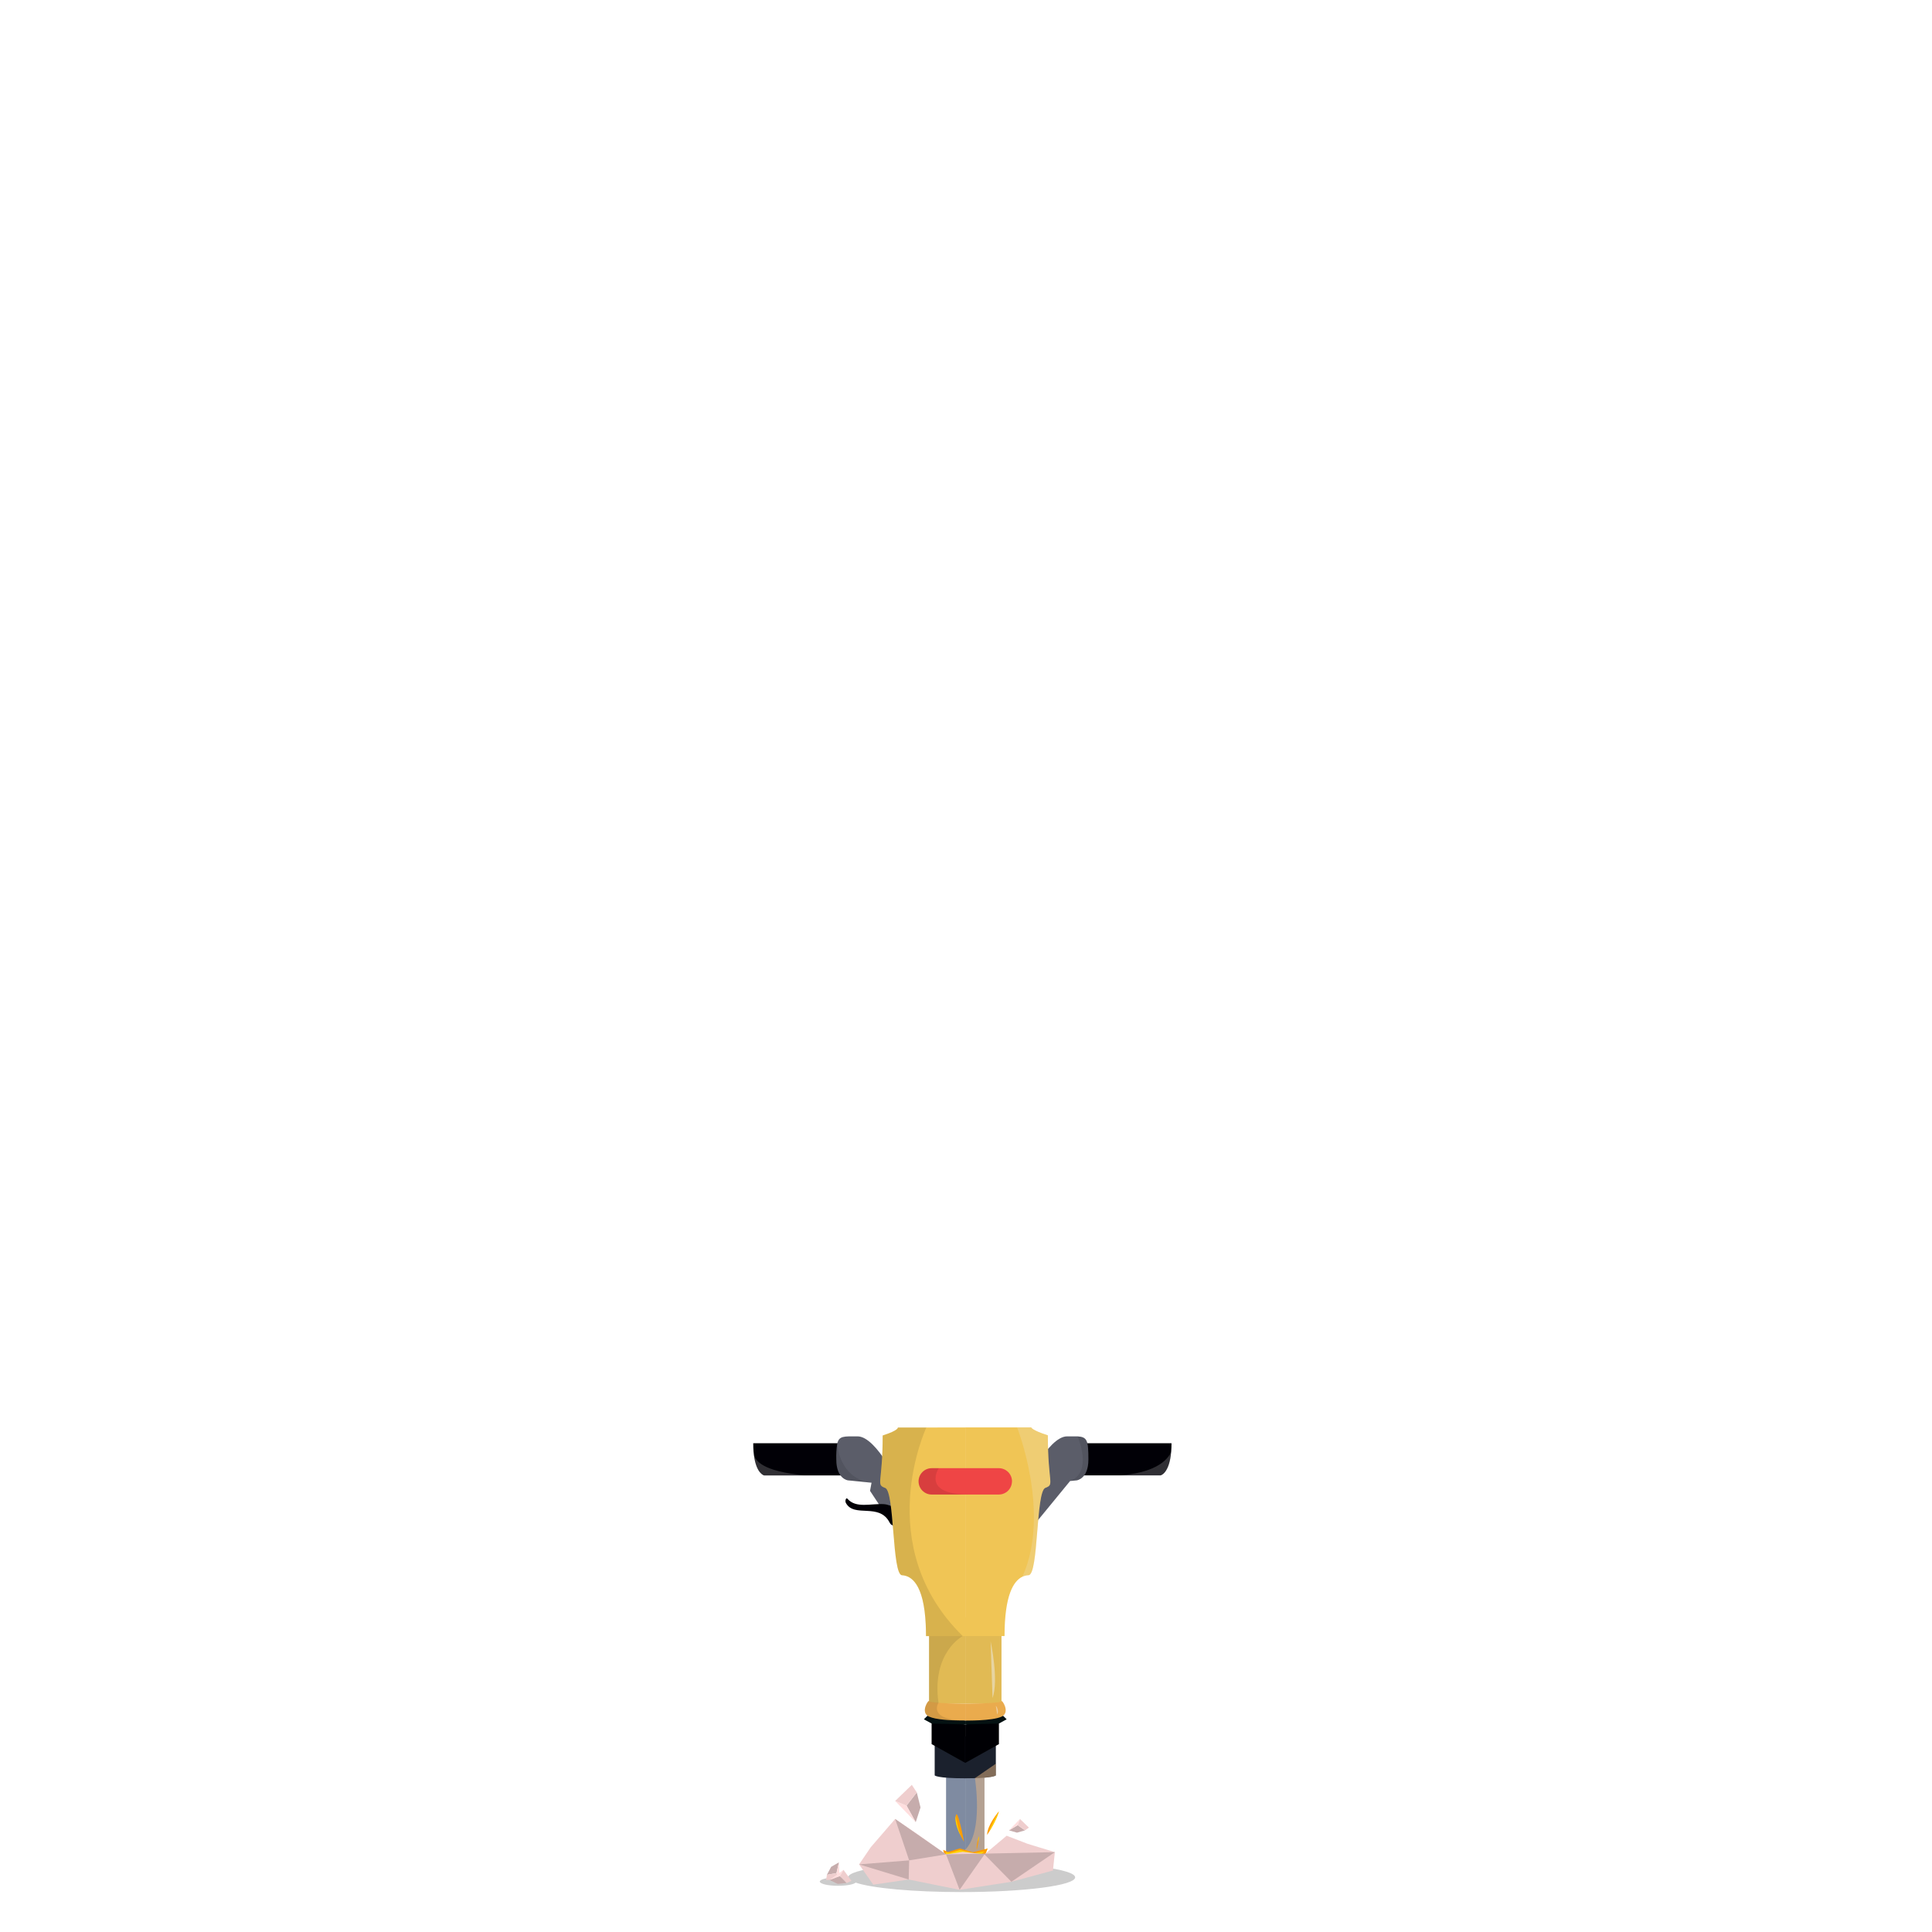
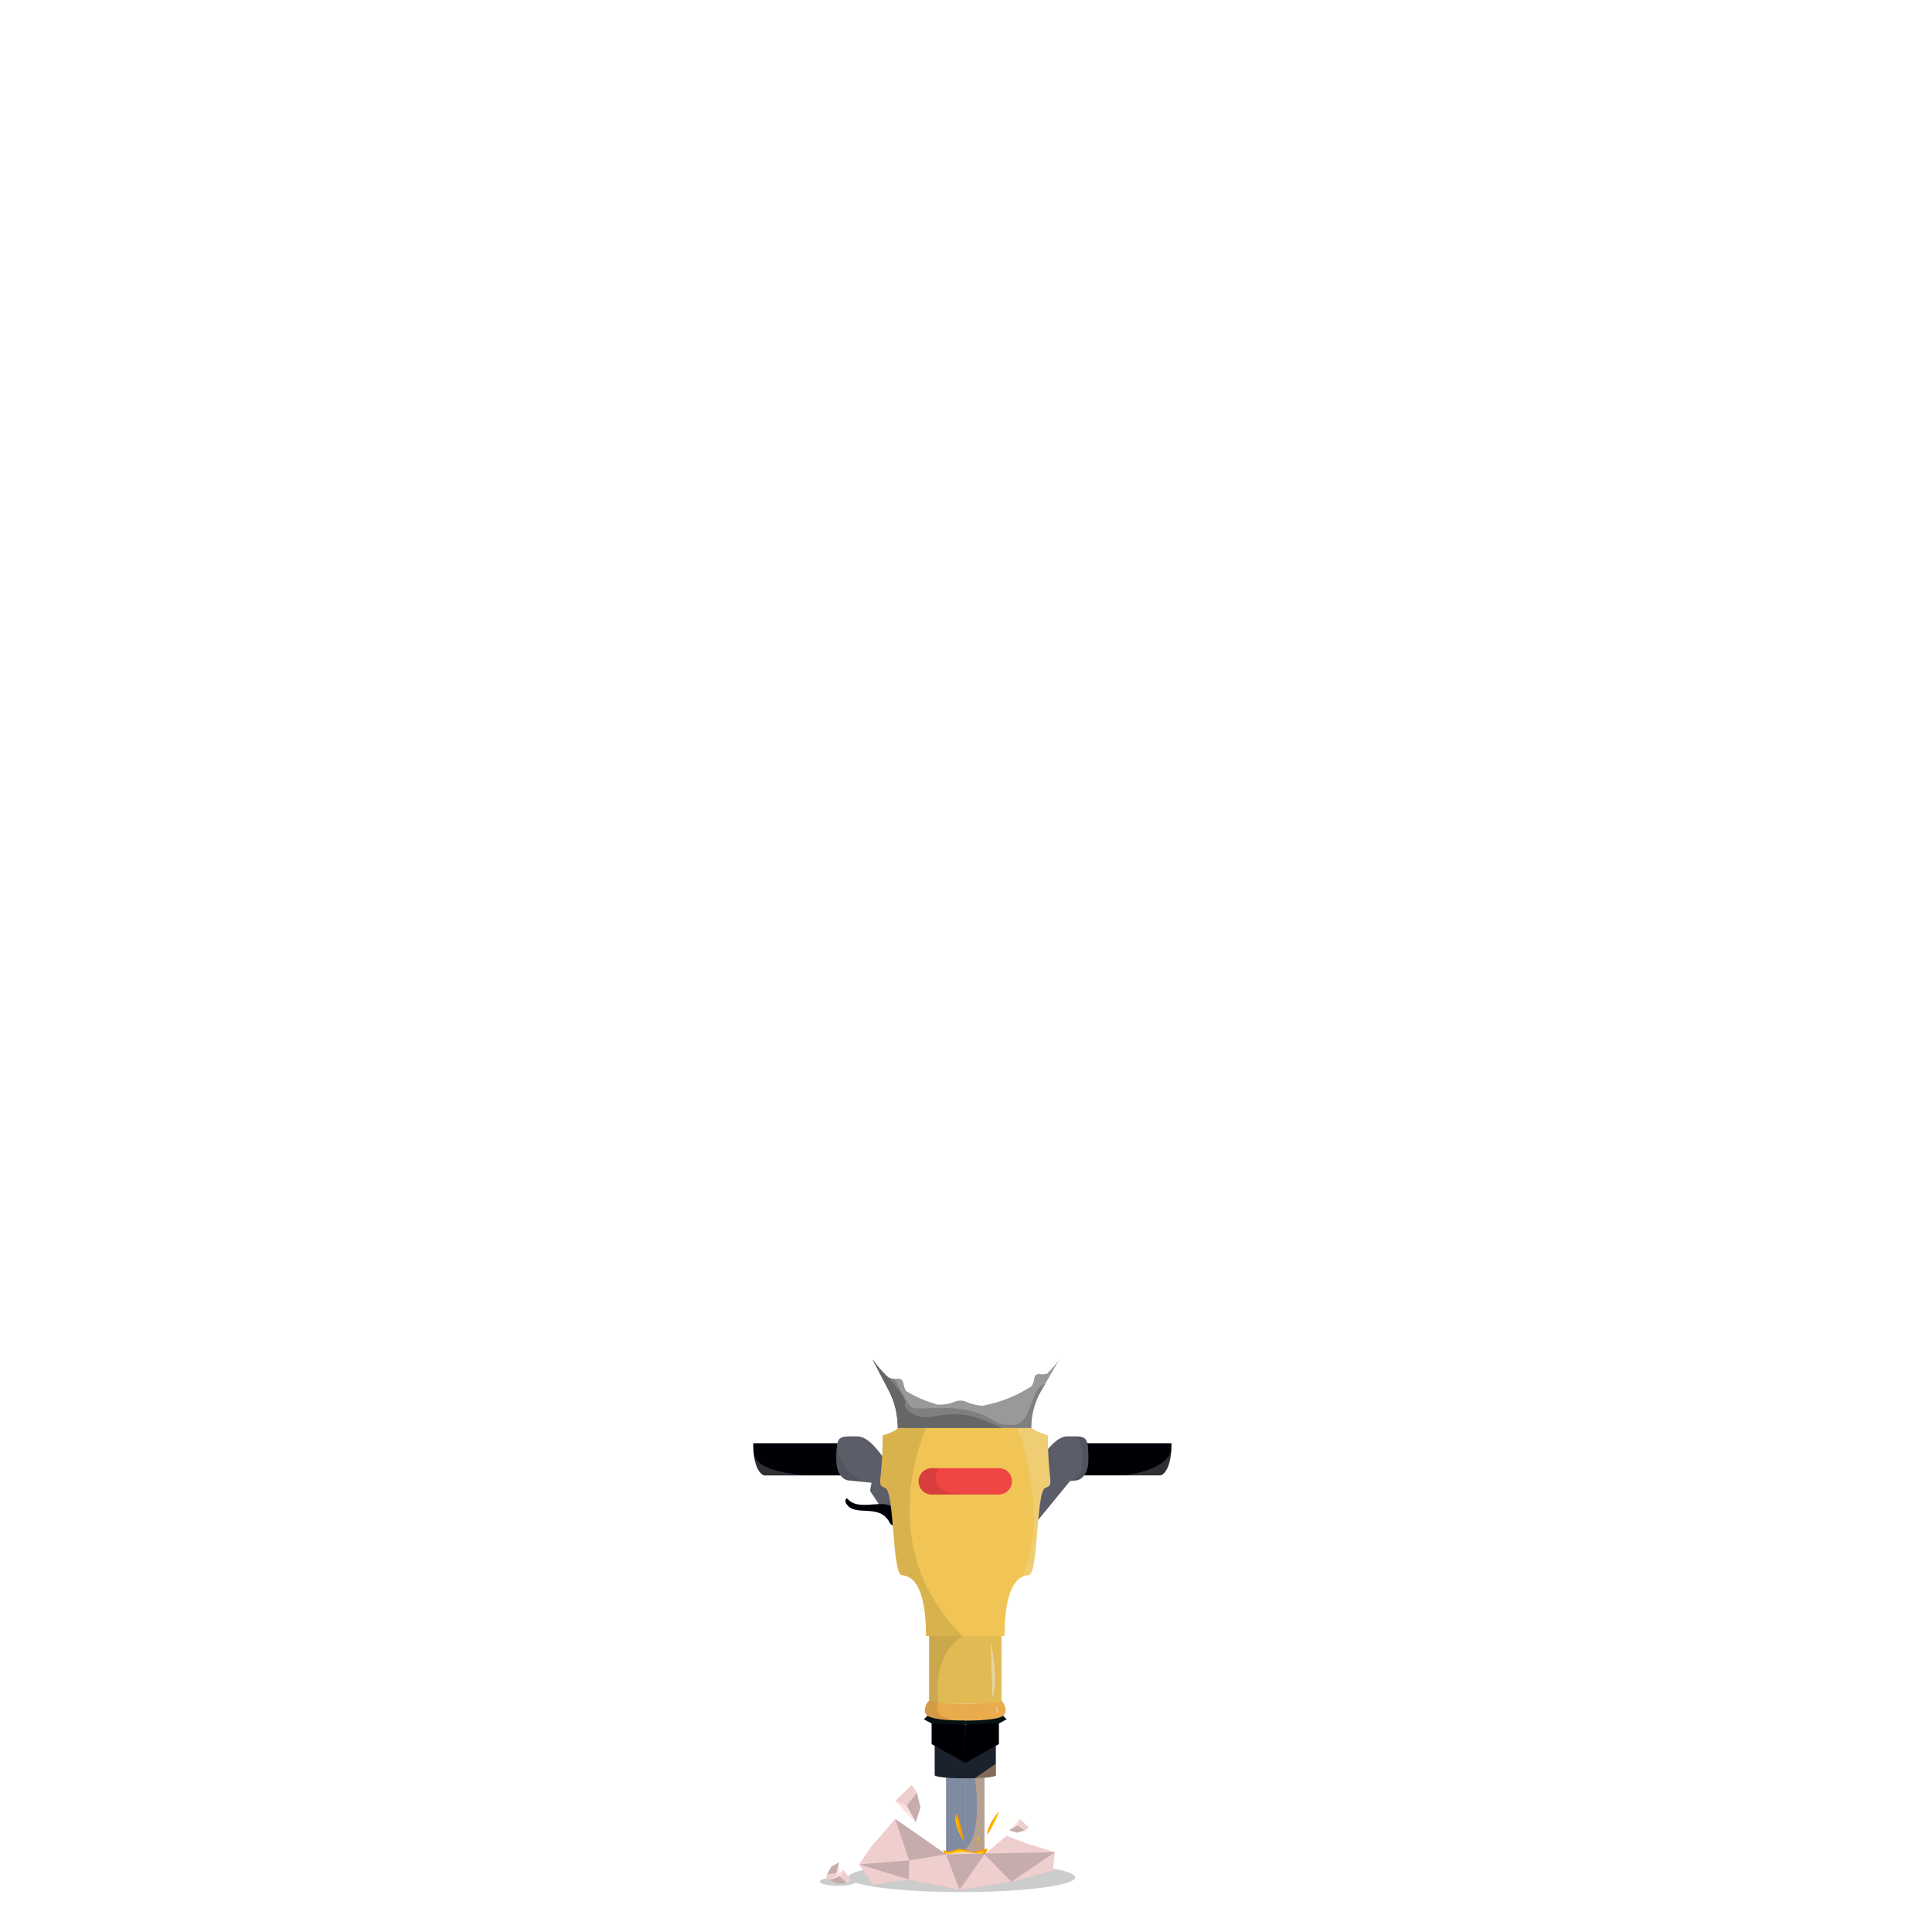
<svg xmlns="http://www.w3.org/2000/svg" viewBox="0 0 1000 1000">
  <defs>
-     <style>.cls-1{fill:none;}.cls-15,.cls-2{opacity:0.2;}.cls-3{fill:#010006;}.cls-4{fill:#5b5d69;}.cls-5{fill:#7f8ba1;}.cls-6{fill:#1b212d;}.cls-7{fill:#000004;}.cls-8{fill:#041112;}.cls-9{fill:#e1ba54;}.cls-10{fill:#eaab4d;}.cls-11{fill:#f0c555;}.cls-12{fill:#ef4545;}.cls-13,.cls-15{fill:#ededed;}.cls-13,.cls-16{opacity:0.5;}.cls-14{opacity:0.1;}.cls-16{fill:#eab883;}.cls-17{fill:#ff9d00;}.cls-18{fill:#ffd400;}.cls-19{fill:#efcece;}.cls-20{fill:#c6acac;}.cls-21{fill:#ffdede;}</style>
+     <style>.cls-1{fill:none;}.cls-15,.cls-2{opacity:0.2;}.cls-3{fill:#010006;}.cls-4{fill:#5b5d69;}.cls-5{fill:#7f8ba1;}.cls-6{fill:#1b212d;}.cls-7{fill:#000004;}.cls-8{fill:#041112;}.cls-9{fill:#e1ba54;}.cls-10{fill:#eaab4d;}.cls-11{fill:#f0c555;}.cls-12{fill:#ef4545;}.cls-13,.cls-15{fill:#ededed;}.cls-13,.cls-16{opacity:0.5;}.cls-14{opacity:0.1;}.cls-16{fill:#eab883;}.cls-17{fill:#ff9d00;}.cls-18{fill:#ffd400;}.cls-19{fill:#efcece;}.cls-20{fill:#c6acac;}.cls-21{fill:#ffdede;}.cls-22{fill:#999;}.cls-23{fill:#7f7f7f;}.cls-24{fill:#666;}</style>
  </defs>
  <g id="Layer_2" data-name="Layer 2">
    <g id="OutPut">
      <rect id="BG" class="cls-1" width="1000" height="1000" />
    </g>
    <g id="Stand">
      <g id="_0" data-name="0">
        <path class="cls-2" d="M556.5,971.71c0,4.21-26.3,7.62-58.75,7.62-25,0-46.41-2-54.87-4.89-1,.94-4.73,1.64-9.13,1.64-5.2,0-9.42-1-9.42-2.19s4.22-2.18,9.42-2.18a33.58,33.58,0,0,1,5.33.39,1.09,1.09,0,0,1-.08-.39c0-4.21,26.3-7.63,58.75-7.63S556.5,967.5,556.5,971.71Z" />
        <path class="cls-3" d="M442.84,747v16.67H395.5s-4.06-.84-5.28-10.59c-.08-.57-.14-1.17-.19-1.8h0c-.1-1.28-.16-2.7-.16-4.27Z" />
        <path class="cls-4" d="M466.12,770.06v25.51l-15.79-23.9.78-4.22-12.24-1.23s-6-.71-6-10.76a43.93,43.93,0,0,1,.46-8.06c.89-4.32,3.47-3.94,10.54-3.94C453.87,743.46,466.12,770.06,466.12,770.06Z" />
        <polygon class="cls-5" points="499.62 920.45 499.62 959.83 489.68 959.83 489.68 920.12 492.7 916.97 499.62 920.45" />
        <path class="cls-6" d="M483.79,903.63v15.3s.91,1.52,15.83,1.52V898.68Z" />
        <polygon class="cls-7" points="482.2 892.1 482.2 902.75 499.62 912.47 499.62 892.55 485.95 890.51 482.2 892.1" />
        <polygon class="cls-8" points="480.06 888.05 478.2 889.91 482.2 892.1 499.62 892.55 499.62 890.5 480.06 888.05" />
        <path class="cls-3" d="M466.71,782.69s-4.8-3.9-9.37-4.15c-6.65-.37-14.33,2.3-18.72-2.81-.69-.8-1.38,1.08-.8,2.17,4.28,8,17.38-.42,22.74,10.34,1.64,3.3,8-.16,8-.16Z" />
        <polygon class="cls-9" points="499.62 837.07 499.62 881.84 480.87 881.84 480.87 841.49 499.62 837.07" />
        <path class="cls-10" d="M499.62,881.84v8.66s-1.16,0-2.93,0c-4.34,0-12.33-.39-15.82-2-4.91-2.23,0-9.13,0-8,0,.39,2.1.67,4.89.86C491.32,881.79,499.62,881.84,499.62,881.84Z" />
        <path class="cls-11" d="M499.62,738.85v108H479.29q0-3.35-.15-6.24c-1.05-20.83-7.47-25-12.27-25.26-5.25-.25-3.75-43.36-8.69-45.2S456.87,768,456.87,743c8.5-2.75,7.84-4.11,7.84-4.11Z" />
        <path class="cls-3" d="M606.37,747c0,1.57-.06,3-.16,4.28v0c-.92,11.42-5.46,12.36-5.46,12.36H553.4V747Z" />
        <path class="cls-4" d="M563.35,755.46c0,10-6,10.76-6,10.76l-3.47.35-23.78,29V770.06s12.25-26.6,22.23-26.6c2.21,0,4,0,5.4,0h0C562.73,743.79,563.35,745.54,563.35,755.46Z" />
        <polygon class="cls-5" points="509.56 920.12 509.56 959.83 499.62 959.83 499.62 920.45 506.54 916.97 507.73 918.21 509.56 920.12" />
        <path class="cls-6" d="M515.45,903.63v15.3s-.45.75-5.89,1.2c-1.33.11-3,.2-5,.25-1.45,0-3.1.07-5,.07V898.68Z" />
        <polygon class="cls-7" points="517.04 892.1 517.04 902.75 499.62 912.47 499.62 892.55 513.29 890.51 517.04 892.1" />
        <polygon class="cls-8" points="519.18 888.05 521.04 889.91 517.04 892.1 499.62 892.55 499.62 890.5 519.18 888.05" />
        <polygon class="cls-9" points="518.37 841.49 518.37 881.84 499.62 881.84 499.62 837.07 518.37 841.49" />
        <path class="cls-10" d="M499.62,881.84s18.75-.12,18.75-1.29,4.91,5.74,0,8-18.75,2-18.75,2Z" />
        <path class="cls-11" d="M541.06,770.12c-4.94,1.84-3.44,45-8.69,45.2a8.26,8.26,0,0,0-3.18.79c-4.56,2.17-9.24,9.51-9.24,30.71H499.62v-108h34.14s.11,1.36,8.61,4.11C542.37,768,546,768.27,541.06,770.12Z" />
        <path class="cls-12" d="M523.79,766.75a6.83,6.83,0,0,1-6.82,6.82h-34.7a6.82,6.82,0,1,1,0-13.64H517a6.83,6.83,0,0,1,6.82,6.82Z" />
        <path class="cls-13" d="M512.73,849.5s4.39,20.19,1,29.43Z" />
        <path class="cls-13" d="M515.45,882.84s1.88,2.45.69,4.56Z" />
        <path class="cls-14" d="M498.31,846.82h-19c0-26.25-7.17-31.25-12.42-31.5s-3.75-43.36-8.69-45.2S456.87,768,456.87,743c8.5-2.75,7.84-4.11,7.84-4.11h14.77S450.61,800.14,498.31,846.82Z" />
        <path class="cls-15" d="M541.06,770.12c-4.94,1.84-3.44,45-8.69,45.2a8.26,8.26,0,0,0-3.18.79c14.86-32.72-2.72-77.26-2.72-77.26h7.29s.11,1.36,8.61,4.11C542.37,768,546,768.27,541.06,770.12Z" />
        <path class="cls-14" d="M501.58,773.57H482.27a6.82,6.82,0,1,1,0-13.64h3.65S476.62,773.57,501.58,773.57Z" />
        <path class="cls-14" d="M451.11,767.45l-12.24-1.23s-6-.71-6-10.76a43.93,43.93,0,0,1,.46-8.06S434.28,765.45,451.11,767.45Z" />
        <path class="cls-14" d="M563.35,755.46c0,10-6,10.76-6,10.76l-3.47.35C565.74,762,558,744,557.75,743.51,562.73,743.79,563.35,745.54,563.35,755.46Z" />
        <path class="cls-15" d="M416.5,763.63h-21s-4.06-.84-5.28-10.59C391.05,756,394.58,761.6,416.5,763.63Z" />
        <path class="cls-15" d="M606.2,751.27c-.92,11.42-5.46,12.36-5.46,12.36H579.88C602.92,761.9,606,751.89,606.2,751.27Z" />
        <path class="cls-14" d="M485.76,881.4h0c-2.79-.19-4.89-.47-4.89-.86V846.82h17.44S482.1,855.22,485.76,881.4Z" />
        <path class="cls-14" d="M496.69,890.49c-4.34,0-12.33-.39-15.82-2-4.91-2.23,0-9.13,0-8,0,.39,2.1.67,4.89.86C485.76,881.41,480.46,889.36,496.69,890.49Z" />
        <path class="cls-16" d="M515.45,912.9v6s-.45.75-5.89,1.2v39.7H495.75a10.31,10.31,0,0,0,3.87-2.43c9.52-9.35,5-37,5-37l3.14-2.17Z" />
        <path class="cls-17" d="M517,937.62s-.9,3.85-5,10.46c-.33.54-.68,1.09-1.06,1.67,0-5,5.73-11.77,6-12.11Z" />
        <path class="cls-17" d="M499,953.36c-.08-.13-.55-.88-1.16-2l0-.08c-1.48-2.77-3.72-7.69-3.14-11.27l0-.17C495.56,935.27,498.86,952.65,499,953.36Z" />
        <path class="cls-17" d="M506.38,953.39c-.33,1.89-.77,4.12-.86,4.54l.08-.55s-.44-1.61.63-5.35c0-.17.09-.35.15-.53C507,949.38,506.77,951.16,506.38,953.39Z" />
        <polygon class="cls-17" points="488.54 959.03 488.19 957.5 490.69 958.56 496.78 956.75 503.63 958.69 511.25 956.75 510.26 959.24 508.25 962.88 490.38 963.38 487.25 961.75 488.54 959.03" />
        <polygon class="cls-18" points="489.54 959.38 489.54 958.71 491.92 959.04 496.78 957.54 504.13 959.25 509.54 958.25 507.88 959.83 505.51 960.96 496.38 961.33 492.13 960.96 489.68 960.06 489.54 959.38" />
        <polygon class="cls-19" points="496.69 978.17 470.33 972.83 452 975.5 444.67 965 450.67 956.17 463.33 941.5 474.83 949.33 489.68 959.83 498.31 958.5 509.56 959.83 521.04 950.17 531.83 954.33 546 958.67 545 968.17 523.5 974 496.69 978.17" />
        <polygon class="cls-20" points="463.33 941.5 470.58 962.92 489.68 959.83 463.33 941.5" />
        <polyline class="cls-20" points="470.33 972.83 444.67 965 470.58 962.92" />
        <polyline class="cls-20" points="489.68 959.83 496.69 978.17 509.56 959.83 523.5 974 546 958.67" />
        <polygon class="cls-20" points="530.52 947.4 526.39 948.58 522.27 947.4 526.77 944.69 530.52 947.4" />
        <polygon class="cls-21" points="527.94 941.5 526.77 944.69 522.27 947.4 527.94 941.5" />
        <polygon class="cls-19" points="532.56 945.95 530.52 947.4 526.77 944.69 527.94 941.5 532.56 945.95" />
        <polygon class="cls-20" points="474.53 927.75 476.46 935.55 473.98 943.17 469.22 934.58 474.53 927.75" />
        <polygon class="cls-21" points="463.33 932.18 469.22 934.58 473.98 943.17 463.33 932.18" />
        <polygon class="cls-19" points="471.96 923.84 474.53 927.75 469.22 934.58 463.33 932.18 471.96 923.84" />
        <polygon class="cls-20" points="428 970.39 430.2 966.27 434.24 963.95 432.95 969.51 428 970.39" />
        <polygon class="cls-21" points="434.56 972.83 432.95 969.51 434.24 963.95 434.56 972.83" />
        <polygon class="cls-19" points="427.59 973.08 428 970.39 432.95 969.51 434.56 972.83 427.59 973.08" />
        <polygon class="cls-20" points="438.24 974.65 433.6 975.12 429.41 973.08 434.74 971.03 438.24 974.65" />
        <polygon class="cls-21" points="436.6 967.84 434.74 971.03 429.41 973.08 436.6 967.84" />
        <polygon class="cls-19" points="440.7 973.49 438.24 974.65 434.74 971.03 436.6 967.84 440.7 973.49" />
        <path class="cls-18" d="M497.79,951.27c-1.48-2.77-3.72-7.69-3.14-11.27l0-.17S495.77,947.1,497.79,951.27Z" />
        <path class="cls-18" d="M517,937.62s-.9,3.85-5,10.46c.24-2,4.69-9.94,5-10.44Z" />
        <path class="cls-18" d="M506.38,953.39c-.06-.49-.11-.94-.15-1.36,0-.17.09-.35.15-.53C507,949.38,506.77,951.16,506.38,953.39Z" />
      </g>
+       <g id="STD">
+         <path class="cls-22" d="M548.39,703.56,541,716.25h0l-2.09,3.61a38.24,38.24,0,0,0-5.17,19.21h-69c0-.85,0-1.69-.08-2.53,0-.23,0-.46-.05-.68,0-.55-.09-1.1-.15-1.64,0-.31-.08-.63-.13-.94s0-.34-.07-.51c0-.38-.12-.75-.18-1.13s-.17-.9-.27-1.34c-.05-.24-.1-.47-.16-.7s-.08-.36-.12-.53a41.67,41.67,0,0,0-3.56-9.43l-8.38-16.08a57.93,57.93,0,0,0,7.28,8.6l.24.22,0,0a5.21,5.21,0,0,0,.89.61,4.44,4.44,0,0,0,.49.24l.51.18.39.11a8.12,8.12,0,0,0,1.69.2,10.84,10.84,0,0,0,1.65-.1,2.56,2.56,0,0,1,2.83,2.16,15.09,15.09,0,0,0,1.32,4.15,62.89,62.89,0,0,0,16.76,7.16,25.7,25.7,0,0,0,4.74-.42h0a14.8,14.8,0,0,0,3.45-1.05,7.89,7.89,0,0,1,6.76.15,24.53,24.53,0,0,0,8.1,1.86h0c1.17-.24,2.39-.51,3.68-.84h0a69.5,69.5,0,0,0,21.78-9.44,15.21,15.21,0,0,0,1.25-4.14,2.3,2.3,0,0,1,2.63-2,9,9,0,0,0,3.9-.19c.5-.49,1-1,1.49-1.52a.19.19,0,0,0,.06-.07A51.09,51.09,0,0,0,548.39,703.56Z" />
+         <path class="cls-23" d="M541,716.25l-2.09,3.61a38.24,38.24,0,0,0-5.17,19.21h-69c0-.85,0-1.69-.08-2.53,0-.23,0-.46-.05-.68,0-.55-.09-1.1-.15-1.64,0-.31-.08-.63-.13-.94s0-.34-.07-.51c0-.38-.12-.75-.18-1.13s-.17-.9-.27-1.34c-.05-.24-.1-.47-.16-.7s-.08-.36-.12-.53a41.67,41.67,0,0,0-3.56-9.43l-8.38-16.08a57.93,57.93,0,0,0,7.28,8.6l.24.22,0,0a5.21,5.21,0,0,0,.89.61,4.44,4.44,0,0,0,.49.24l.51.18.39.11a8.12,8.12,0,0,0,1.69.2s2.36,4.68,4.71,8.79c1.55,2.72,3.1,5.18,4,5.9s4.72.61,9.75.47l3.16-.07c2.16,0,4.47,0,6.83.06a51.39,51.39,0,0,1,12.84,1.93c1.68.52,3.09,1,4.3,1.54,4.47,1.85,6.22,3.48,8.49,4.42,1.73.71,3.77,1,7.54.71C534.8,736.67,532.75,718.58,541,716.25Z" />
+         <path class="cls-24" d="M518.59,739.07H464.72a62.36,62.36,0,0,0-1.05-9.47c0-.19-.08-.36-.12-.53a41.67,41.67,0,0,0-3.56-9.43l-8.38-16.08a57.93,57.93,0,0,0,7.28,8.6l.24.22,0,0a94.61,94.61,0,0,1,7.54,9.31c1.34,2,2.2,3.82,1.76,4.61-1.33,2.42,5.09,8.75,13.92,7s16.67-1.91,24.33.92c1.36.5,2.83,1.07,4.32,1.67,1.31.52,2.64,1.07,3.94,1.61Z" />
+       </g>
    </g>
  </g>
</svg>
